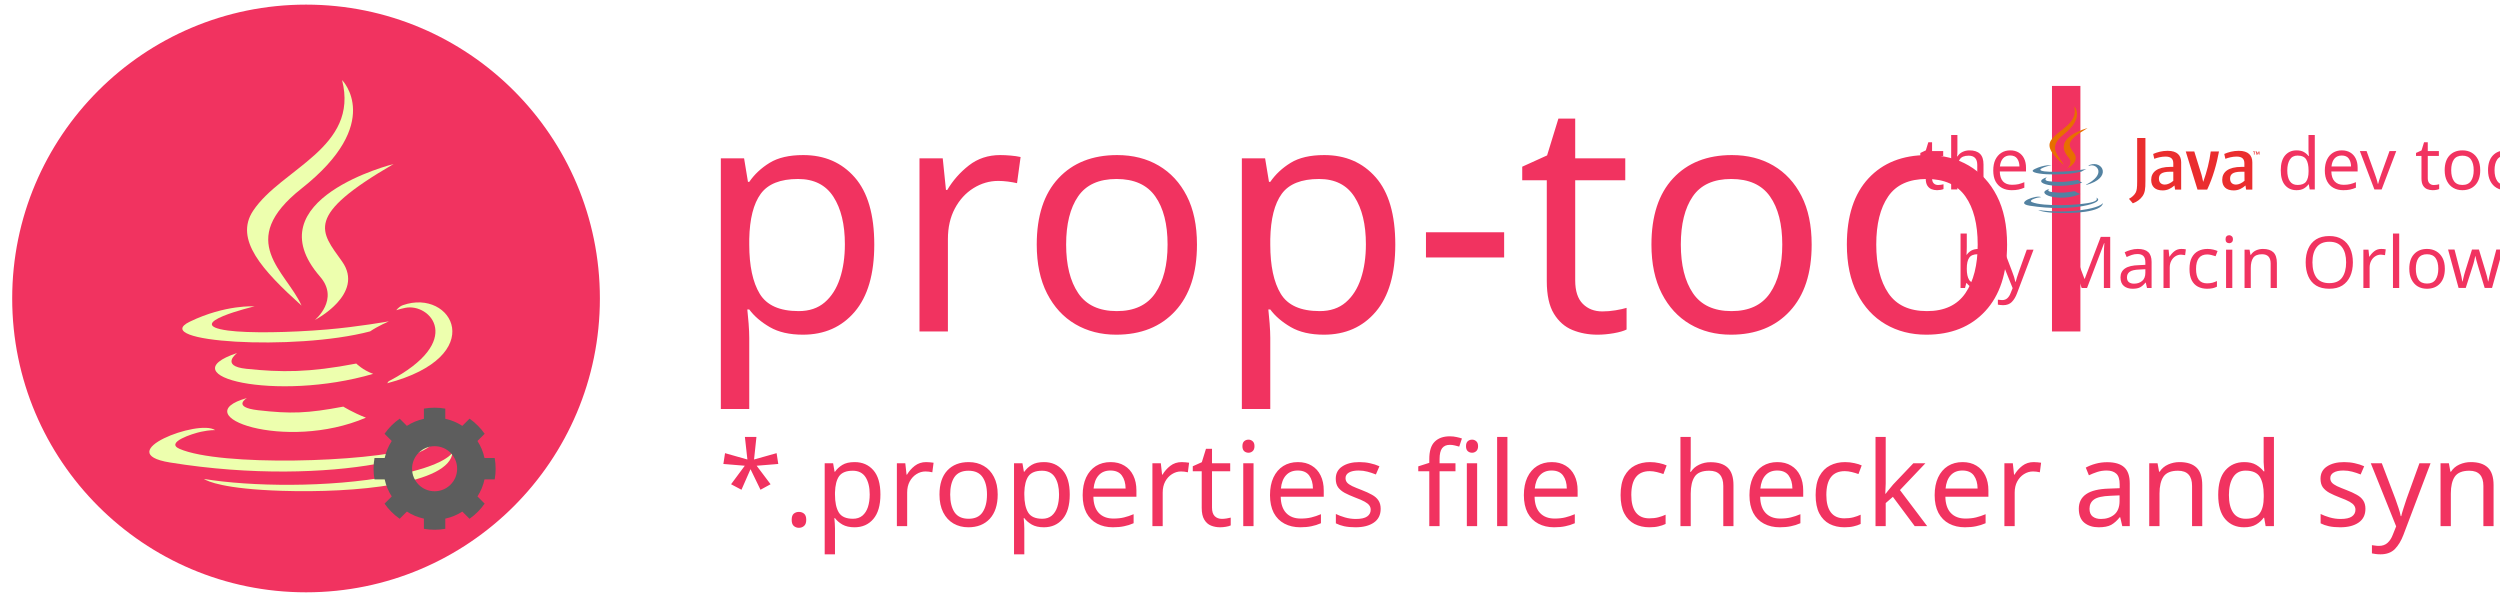
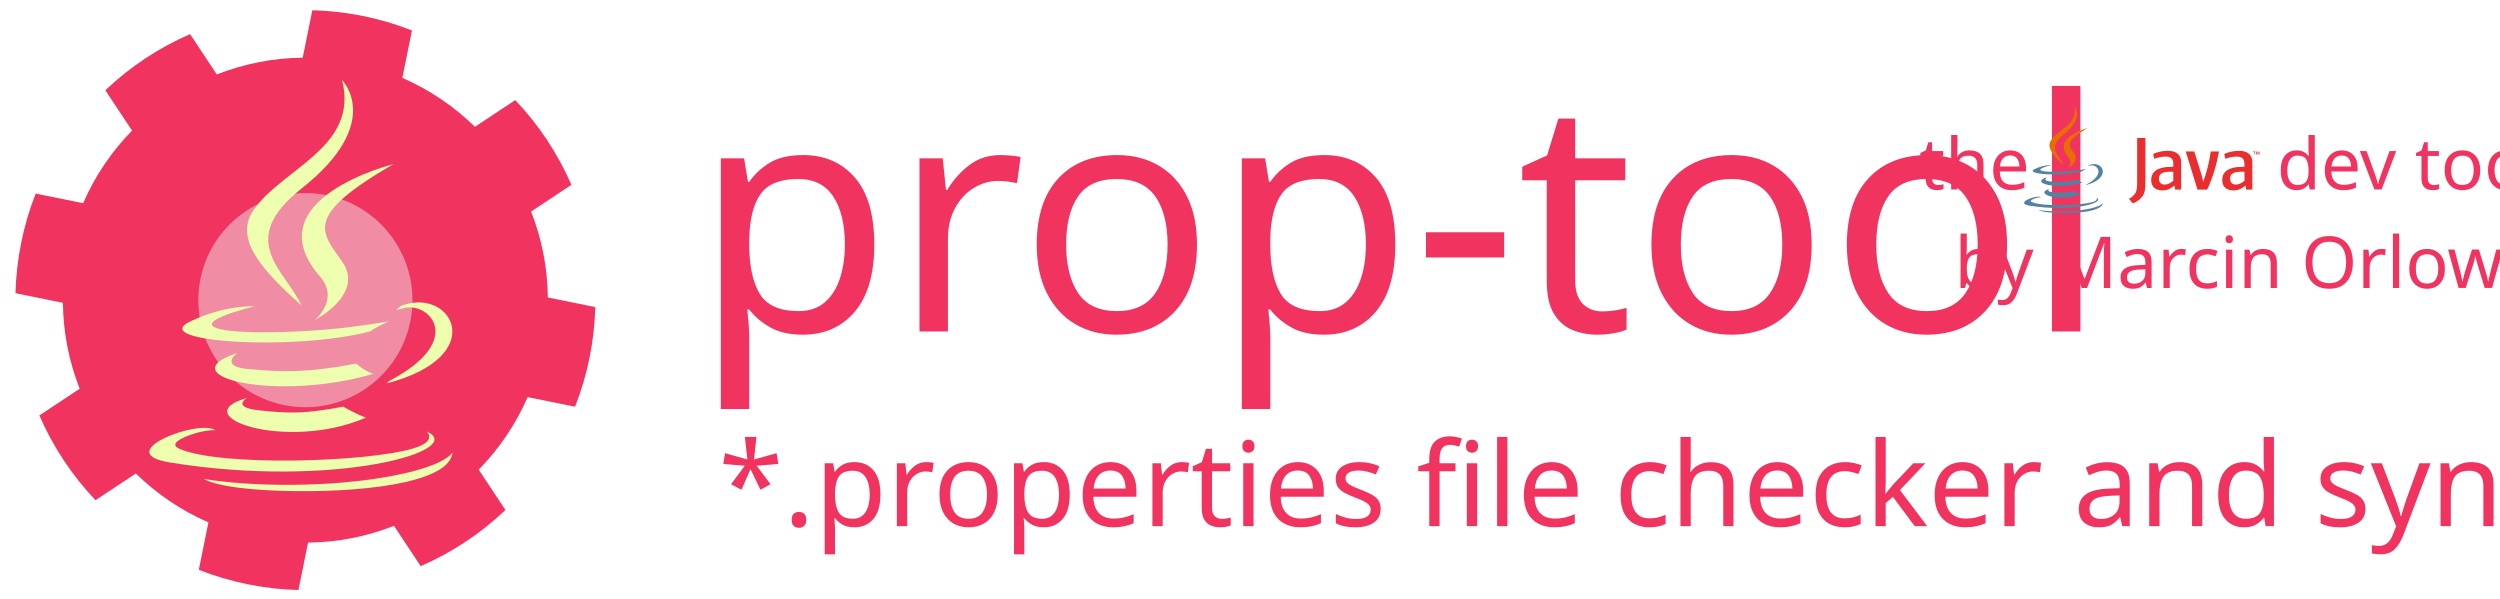
<svg xmlns="http://www.w3.org/2000/svg" width="1420" height="340" viewBox="0 0 375.708 89.958" version="1.1" id="svg8">
  <defs id="defs2">
    <rect x="154.524" y="273.213" width="175.01" height="18.996" id="rect135" />
  </defs>
  <text xml:space="preserve" style="font-style:normal;font-variant:normal;font-weight:normal;font-stretch:normal;font-size:17.639px;line-height:1.25;font-family:'Ubuntu Condensed';-inkscape-font-specification:'Ubuntu Condensed, Normal';font-variant-ligatures:normal;font-variant-caps:normal;font-variant-numeric:normal;font-variant-east-asian:normal;letter-spacing:0px;word-spacing:0px;fill:#f13360;fill-opacity:1;stroke-width:1.052" x="107.993" y="79.072" id="text5759-4">
    <tspan style="font-style:normal;font-variant:normal;font-weight:normal;font-stretch:normal;font-size:17.639px;font-family:'Ubuntu Condensed';-inkscape-font-specification:'Ubuntu Condensed, Normal';font-variant-ligatures:normal;font-variant-caps:normal;font-variant-numeric:normal;font-variant-east-asian:normal;fill:#f13360;fill-opacity:1;stroke-width:1.052" x="107.993" y="79.072" id="tspan139593-1">*.properties file checker and syncing tool</tspan>
  </text>
  <g id="layer5">
    <g id="layer4" style="display:inline">
-       <g transform="matrix(0.1725012,0,0,0.1725012,1.832653,0.6946031)" id="g966" style="display:inline;fill:#f13360;fill-opacity:1;stroke-width:1.396">
-         <ellipse style="fill:#f13360;fill-opacity:1;stroke-width:1.396" cx="256" cy="256" id="circle3822" rx="255.998" ry="256" />
-         <g id="g3854" transform="matrix(0.3800964,0,0,0.3800964,71.11452,272.977)" style="fill:#f13360;fill-opacity:1;stroke-width:1.396" />
-         <g id="g3856" style="fill:#f13360;fill-opacity:1;stroke-width:1.396" />
-         <g id="g3858" style="fill:#f13360;fill-opacity:1;stroke-width:1.396" />
-         <g id="g3860" style="fill:#f13360;fill-opacity:1;stroke-width:1.396" />
-         <g id="g3862" style="fill:#f13360;fill-opacity:1;stroke-width:1.396" />
-         <g id="g3864" style="fill:#f13360;fill-opacity:1;stroke-width:1.396" />
-         <g id="g3866" style="fill:#f13360;fill-opacity:1;stroke-width:1.396" />
-         <g id="g3868" style="fill:#f13360;fill-opacity:1;stroke-width:1.396" />
-         <g id="g3870" style="fill:#f13360;fill-opacity:1;stroke-width:1.396" />
-         <g id="g3872" style="fill:#f13360;fill-opacity:1;stroke-width:1.396" />
-         <g id="g3874" style="fill:#f13360;fill-opacity:1;stroke-width:1.396" />
-         <g id="g3876" style="fill:#f13360;fill-opacity:1;stroke-width:1.396" />
-         <g id="g3878" style="fill:#f13360;fill-opacity:1;stroke-width:1.396" />
-         <g id="g3880" style="fill:#f13360;fill-opacity:1;stroke-width:1.396" />
-         <g id="g3882" style="fill:#f13360;fill-opacity:1;stroke-width:1.396" />
-         <g id="g3884" style="fill:#f13360;fill-opacity:1;stroke-width:1.396" />
+       <g transform="matrix(0.09846095,0,0,0.09846095,20.46295,18.91977)" id="g966" style="display:inline;fill:#f08ca3;fill-opacity:1;stroke-width:2.447">
+         <ellipse style="fill:#f08ca3;fill-opacity:1;stroke-width:2.447" cx="256" cy="256" id="circle3822" rx="255.998" ry="256" />
+         <g id="g3854" transform="matrix(0.3800964,0,0,0.3800964,71.11452,272.977)" style="fill:#f08ca3;fill-opacity:1;stroke-width:2.447" />
+         <g id="g3856" style="fill:#f08ca3;fill-opacity:1;stroke-width:2.447" />
+         <g id="g3858" style="fill:#f08ca3;fill-opacity:1;stroke-width:2.447" />
+         <g id="g3860" style="fill:#f08ca3;fill-opacity:1;stroke-width:2.447" />
+         <g id="g3862" style="fill:#f08ca3;fill-opacity:1;stroke-width:2.447" />
+         <g id="g3864" style="fill:#f08ca3;fill-opacity:1;stroke-width:2.447" />
+         <g id="g3866" style="fill:#f08ca3;fill-opacity:1;stroke-width:2.447" />
+         <g id="g3868" style="fill:#f08ca3;fill-opacity:1;stroke-width:2.447" />
+         <g id="g3870" style="fill:#f08ca3;fill-opacity:1;stroke-width:2.447" />
+         <g id="g3872" style="fill:#f08ca3;fill-opacity:1;stroke-width:2.447" />
+         <g id="g3874" style="fill:#f08ca3;fill-opacity:1;stroke-width:2.447" />
+         <g id="g3876" style="fill:#f08ca3;fill-opacity:1;stroke-width:2.447" />
+         <g id="g3878" style="fill:#f08ca3;fill-opacity:1;stroke-width:2.447" />
+         <g id="g3880" style="fill:#f08ca3;fill-opacity:1;stroke-width:2.447" />
+         <g id="g3882" style="fill:#f08ca3;fill-opacity:1;stroke-width:2.447" />
+         <g id="g3884" style="fill:#f08ca3;fill-opacity:1;stroke-width:2.447" />
+       </g>
+     </g>
+     <g id="layer1" transform="translate(0,-167)" style="display:inline">
+       <flowRoot transform="matrix(0.2645833,0,0,0.2645833,-70.84203,121.4291)" style="font-style:normal;font-weight:normal;font-size:40px;line-height:1.25;font-family:sans-serif;letter-spacing:0px;word-spacing:0px;fill:#000000;fill-opacity:1;stroke:none" id="flowRoot1060" xml:space="preserve">
+         <flowRegion id="flowRegion1062">
+           <rect y="469.906" x="764" height="248" width="1264" id="rect1064" />
+         </flowRegion>
+         <flowPara id="flowPara1066" />
+       </flowRoot>
+       <g id="g5859" style="display:inline;fill:#f13360;fill-opacity:1;stroke-width:2.72" transform="matrix(0.08678656,0.01760552,-0.01760552,0.08678656,69.27279,185.9775)">
+         <g id="g41414" style="fill:#f13360;fill-opacity:1" />
+         <g id="g41417" style="display:inline;fill:#f13360;fill-opacity:1;stroke-width:0.573" transform="matrix(4.750054,0,0,4.750054,-4362.461,2895.217)">
+           <path id="path3844" d="m 949.018,-584.638 12.22,-12.22 c -6.986,-9.995 -15.69,-18.699 -25.685,-25.685 l -12.22,12.22 c -8.682,-5.628 -18.436,-9.741 -28.888,-11.972 v -17.289 c -5.897,-1.043 -11.966,-1.589 -18.162,-1.589 -6.196,0 -12.265,0.546 -18.162,1.589 v 17.289 c -10.452,2.23 -20.205,6.344 -28.888,11.971 l -12.22,-12.22 c -9.995,6.986 -18.699,15.69 -25.685,25.685 l 12.22,12.22 c -5.628,8.682 -9.741,18.436 -11.972,28.888 h -17.289 c -1.043,5.897 -1.589,11.966 -1.589,18.162 0,6.196 0.546,12.265 1.589,18.162 h 17.289 c 2.23,10.452 6.344,20.205 11.972,28.888 l -12.22,12.22 c 6.986,9.995 15.69,18.699 25.685,25.685 l 12.22,-12.22 c 8.682,5.628 18.436,9.741 28.888,11.972 v 17.289 c 5.897,1.043 11.966,1.589 18.162,1.589 6.196,0 12.265,-0.546 18.162,-1.589 v -17.289 c 10.452,-2.23 20.205,-6.344 28.888,-11.972 l 12.22,12.22 c 9.995,-6.986 18.699,-15.69 25.685,-25.685 l -12.22,-12.22 c 5.628,-8.683 9.741,-18.436 11.972,-28.888 h 17.289 c 1.043,-5.897 1.589,-11.966 1.589,-18.162 0,-6.196 -0.546,-12.265 -1.589,-18.162 h -17.289 c -2.231,-10.451 -6.344,-20.204 -11.972,-28.887 z m -72.735,85.306 c -21.128,0 -38.256,-17.128 -38.256,-38.256 0,-21.128 17.128,-38.256 38.256,-38.256 21.128,0 38.256,17.128 38.256,38.256 0,21.128 -17.129,38.256 -38.256,38.256 z" style="fill:#f13360;fill-opacity:1;stroke-width:0.573" />
+         </g>
      </g>
    </g>
    <g id="layer3" style="display:inline" transform="translate(2.594505,-141.6391)">
      <g id="g31745" transform="matrix(0.1788909,0,0,0.1788909,132.7749,179.504)" style="display:inline;stroke-width:4.018">
        <g id="g36065" transform="translate(28.16098,111.5396)" style="stroke-width:4.018">
          <path d="m -577.389,11.153 c 0,0 -13.198,7.675 9.393,10.273 27.369,3.122 41.357,2.675 71.517,-3.034 0,0 7.929,4.972 19.004,9.278 -67.612,28.977 -153.019,-1.678 -99.914,-16.517" fill="#5382a1" id="path31729" style="stroke-width:6.954;fill:#edffae;fill-opacity:1" />
          <path d="m -585.651,-26.661 c 0,0 -14.803,10.958 7.805,13.296 29.236,3.016 52.325,3.263 92.276,-4.43 0,0 5.526,5.602 14.215,8.666 -81.747,23.904 -172.798,1.885 -114.296,-17.532" fill="#5382a1" id="path31731" style="stroke-width:6.954;fill:#edffae;fill-opacity:1" />
          <path d="m -516.001,-90.805 c 16.66,19.18 -4.377,36.44 -4.377,36.44 0,0 42.301,-21.837 22.874,-49.183 -18.144,-25.501 -32.059,-38.172 43.268,-81.859 0,0 -118.238,29.53 -61.765,94.601" fill="#e76f00" id="path31733" style="stroke-width:6.954;fill:#edffae;fill-opacity:1" />
          <path d="m -426.579,39.122 c 0,0 9.767,8.048 -10.757,14.274 -39.026,11.823 -162.432,15.393 -196.714,0.471 -12.323,-5.361 10.786,-12.801 18.056,-14.362 7.581,-1.644 11.914,-1.338 11.914,-1.338 -13.705,-9.654 -88.583,18.957 -38.034,27.151 137.853,22.356 251.292,-10.067 215.535,-26.196" fill="#5382a1" id="path31735" style="stroke-width:6.954;fill:#edffae;fill-opacity:1" />
          <path d="m -571.042,-65.84 c 0,0 -62.772,14.909 -22.229,20.324 17.118,2.292 51.244,1.773 83.031,-0.89 25.978,-2.191 52.063,-6.851 52.063,-6.851 0,0 -9.16,3.923 -15.787,8.448 -63.744,16.765 -186.886,8.966 -151.435,-8.183 29.981,-14.492 54.358,-12.848 54.358,-12.848" fill="#5382a1" id="path31737" style="stroke-width:6.954;fill:#edffae;fill-opacity:1" />
          <path d="m -458.437,-2.898 c 64.799,-33.672 34.838,-66.03 13.926,-61.671 -5.126,1.067 -7.411,1.991 -7.411,1.991 0,0 1.903,-2.981 5.537,-4.271 41.371,-14.545 73.187,42.897 -13.355,65.648 0,9.3e-4 1.003,-0.896 1.302,-1.697" fill="#5382a1" id="path31739" style="stroke-width:6.954;fill:#edffae;fill-opacity:1" />
          <path d="m -497.504,-255.948 c 0,0 35.887,35.899 -34.037,91.101 -56.071,44.281 -12.786,69.53 -0.023,98.377 -32.73,-29.53 -56.749,-55.526 -40.635,-79.72 23.652,-35.515 89.175,-52.734 74.695,-109.757" fill="#e76f00" id="path31741" style="stroke-width:6.954;fill:#edffae;fill-opacity:1" />
          <path d="m -564.675,88.346 c 5.32,0.341 10.884,0.607 16.613,0.79 61.243,1.962 141.293,-5.517 143.361,-32.43 0,0 -4.348,11.157 -51.404,20.017 -53.088,9.991 -118.564,8.824 -157.399,2.421 9.3e-4,-9.3e-4 7.95,6.58 48.829,9.201" fill="#5382a1" id="path31743" style="stroke-width:6.954;fill:#edffae;fill-opacity:1" />
        </g>
      </g>
      <g id="g62051" transform="translate(5.005357,-3.175)">
        <g id="g1083-0" transform="matrix(0.1798368,0,0,0.2216399,138.5953,143.5683)" style="fill:#f1a233;fill-opacity:1;stroke-width:2.532">
          <text xml:space="preserve" style="font-size:243.148px;line-height:1.25;font-family:'a dripping marker';-inkscape-font-specification:'a dripping marker';letter-spacing:0px;word-spacing:0px;fill:#f13360;fill-opacity:1;stroke-width:5.272" x="-210.336" y="255.733" id="text5759" transform="scale(1.110158,0.9007728)">
            <tspan style="font-style:normal;font-variant:normal;font-weight:normal;font-stretch:normal;font-family:'Ubuntu Condensed';-inkscape-font-specification:'Ubuntu Condensed, ';fill:#f13360;fill-opacity:1;stroke-width:5.272" x="-210.336" y="255.733" id="tspan139593">prop-tool</tspan>
          </text>
        </g>
        <g id="g62006" transform="translate(-0.4299215,0.1243635)">
          <text xml:space="preserve" style="font-size:10.767px;line-height:1.25;font-family:'a dripping marker';-inkscape-font-specification:'a dripping marker';letter-spacing:0px;word-spacing:0px;fill:#f1a233;fill-opacity:1;stroke-width:1.052" x="289.142" y="46.337" id="text5759-7-4" transform="translate(-2.594505,141.6391)">
            <tspan style="font-style:normal;font-variant:normal;font-weight:normal;font-stretch:normal;font-family:'Ubuntu Condensed';-inkscape-font-specification:'Ubuntu Condensed, ';fill:#f13360;fill-opacity:1;stroke-width:1.052" x="289.142" y="46.337" id="tspan119569-6">by Marcin Orlowski</tspan>
          </text>
          <g id="g61977" transform="translate(4.453362)">
            <g id="g1083-0-0" transform="matrix(0.06409891,0,0,0.07899872,257.8968,158.571)" style="stroke-width:7.103">
              <text xml:space="preserve" style="font-size:151.305px;line-height:1.25;font-family:'a dripping marker';-inkscape-font-specification:'a dripping marker';letter-spacing:0px;word-spacing:0px;fill:#f1333f;fill-opacity:1;stroke-width:14.79" x="1020.906" y="205.078" id="text5759-7" transform="scale(1.110158,0.9007728)">
                <tspan style="font-style:normal;font-variant:normal;font-weight:normal;font-stretch:normal;font-family:'Ubuntu Condensed';-inkscape-font-specification:'Ubuntu Condensed, ';fill:#f13360;fill-opacity:1;stroke-width:14.79" x="1020.906" y="205.078" id="tspan119569">dev tool</tspan>
              </text>
            </g>
            <text xml:space="preserve" style="font-size:10.767px;line-height:1.25;font-family:'a dripping marker';-inkscape-font-specification:'a dripping marker';letter-spacing:0px;word-spacing:0px;fill:#f1333f;fill-opacity:1;stroke-width:1.052" x="279.392" y="31.525" id="text5759-7-7" transform="translate(-2.594505,141.6391)">
              <tspan style="font-style:normal;font-variant:normal;font-weight:normal;font-stretch:normal;font-family:'Ubuntu Condensed';-inkscape-font-specification:'Ubuntu Condensed, ';fill:#f13360;fill-opacity:1;stroke-width:1.052" x="279.392" y="31.525" id="tspan119569-7">the</tspan>
            </text>
            <g id="g59430" transform="translate(19.69978,54.18139)">
              <g id="g59406" transform="matrix(0.3495944,0,0,0.3495944,167.4595,70.49503)" style="display:inline;stroke-width:2.86">
                <path class="st1" d="m 400.321,122.612 h -0.395 v -0.226 h 1.043 v 0.226 h -0.395 v 1.1 h -0.282 z m 2.114,0.056 v 0 l -0.395,1.043 h -0.169 l -0.395,-1.043 v 0 1.043 h -0.254 v -1.325 h 0.367 l 0.366,0.93 0.367,-0.93 h 0.367 v 1.325 h -0.254 z" id="path54939" style="opacity:1;fill:#ea2d2e;stroke-width:0.806" />
                <path class="st1" d="m 365.672,134.961 c -1.212,1.043 -2.509,1.635 -3.665,1.635 -1.635,0 -2.537,-0.987 -2.537,-2.566 0,-1.72 0.959,-2.96 4.765,-2.96 h 1.41 v 3.891 z m 3.355,3.778 v -11.7 c 0,-2.988 -1.72,-4.962 -5.808,-4.962 -2.396,0 -4.511,0.592 -6.231,1.353 l 0.479,2.086 c 1.353,-0.507 3.101,-0.959 4.793,-0.959 2.368,0 3.383,0.959 3.383,2.932 v 1.494 h -1.156 c -5.751,0 -8.345,2.227 -8.345,5.582 0,2.904 1.72,4.539 4.934,4.539 2.058,0 3.609,-0.846 5.075,-2.114 l 0.254,1.776 h 2.622 z" id="path54941" style="opacity:1;fill:#ea2d2e;stroke-width:0.806" />
                <path id="XMLID_4_" class="st1" d="m 380.22,138.739 h -4.173 l -5.047,-16.38 h 3.665 l 3.129,10.065 0.705,3.017 c 1.579,-4.37 2.707,-8.824 3.242,-13.081 h 3.552 c -0.987,5.413 -2.678,11.334 -5.075,16.38 z" style="opacity:1;fill:#ea2d2e;stroke-width:0.806" />
                <path class="st1" d="m 396.261,134.961 c -1.212,1.043 -2.509,1.635 -3.665,1.635 -1.635,0 -2.537,-0.987 -2.537,-2.566 0,-1.72 0.959,-2.96 4.765,-2.96 h 1.41 z m 3.355,3.778 v -11.7 c 0,-2.988 -1.72,-4.962 -5.836,-4.962 -2.396,0 -4.511,0.592 -6.231,1.353 l 0.479,2.086 c 1.353,-0.507 3.101,-0.959 4.793,-0.959 2.368,0 3.383,0.959 3.383,2.932 v 1.494 h -1.184 c -5.751,0 -8.345,2.227 -8.345,5.582 0,2.904 1.72,4.539 4.934,4.539 2.086,0 3.609,-0.846 5.075,-2.114 l 0.254,1.776 h 2.678 z" id="path54944" style="opacity:1;fill:#ea2d2e;stroke-width:0.806" />
                <path id="XMLID_2_" class="st1" d="m 352.45,141.53 c -0.959,1.41 -2.509,2.509 -4.201,3.129 l -1.663,-1.945 c 1.297,-0.648 2.396,-1.72 2.904,-2.707 0.451,-0.874 0.62,-2.03 0.62,-4.736 v -18.692 h 3.552 v 18.438 c 0.028,3.609 -0.254,5.075 -1.212,6.513 z" style="opacity:1;fill:#ea2d2e;stroke-width:0.806" />
              </g>
              <g id="g31745-8" transform="matrix(0.04649357,0,0,0.04649356,302.2138,113.1923)" style="display:inline;stroke-width:15.462">
                <g id="g36065-9" transform="translate(28.16098,111.5396)" style="stroke-width:15.462">
                  <path d="m -577.389,11.153 c 0,0 -13.198,7.675 9.393,10.273 27.369,3.122 41.357,2.675 71.517,-3.034 0,0 7.929,4.972 19.004,9.278 -67.612,28.977 -153.019,-1.678 -99.914,-16.517" fill="#5382a1" id="path31729-7" style="stroke-width:26.757" />
                  <path d="m -585.651,-26.661 c 0,0 -14.803,10.958 7.805,13.296 29.236,3.016 52.325,3.263 92.276,-4.43 0,0 5.526,5.602 14.215,8.666 -81.747,23.904 -172.798,1.885 -114.296,-17.532" fill="#5382a1" id="path31731-7" style="stroke-width:26.757" />
                  <path d="m -516.001,-90.805 c 16.66,19.18 -4.377,36.44 -4.377,36.44 0,0 42.301,-21.837 22.874,-49.183 -18.144,-25.501 -32.059,-38.172 43.268,-81.859 0,0 -118.238,29.53 -61.765,94.601" fill="#e76f00" id="path31733-6" style="stroke-width:26.757" />
                  <path d="m -426.579,39.122 c 0,0 9.767,8.048 -10.757,14.274 -39.026,11.823 -162.432,15.393 -196.714,0.471 -12.323,-5.361 10.786,-12.801 18.056,-14.362 7.581,-1.644 11.914,-1.338 11.914,-1.338 -13.705,-9.654 -88.583,18.957 -38.034,27.151 137.853,22.356 251.292,-10.067 215.535,-26.196" fill="#5382a1" id="path31735-4" style="stroke-width:26.757" />
                  <path d="m -571.042,-65.84 c 0,0 -62.772,14.909 -22.229,20.324 17.118,2.292 51.244,1.773 83.031,-0.89 25.978,-2.191 52.063,-6.851 52.063,-6.851 0,0 -9.16,3.923 -15.787,8.448 -63.744,16.765 -186.886,8.966 -151.435,-8.183 29.981,-14.492 54.358,-12.848 54.358,-12.848" fill="#5382a1" id="path31737-3" style="stroke-width:26.757" />
                  <path d="m -458.437,-2.898 c 64.799,-33.672 34.838,-66.03 13.926,-61.671 -5.126,1.067 -7.411,1.991 -7.411,1.991 0,0 1.903,-2.981 5.537,-4.271 41.371,-14.545 73.187,42.897 -13.355,65.648 0,9.3e-4 1.003,-0.896 1.302,-1.697" fill="#5382a1" id="path31739-0" style="stroke-width:26.757" />
                  <path d="m -497.504,-255.948 c 0,0 35.887,35.899 -34.037,91.101 -56.071,44.281 -12.786,69.53 -0.023,98.377 -32.73,-29.53 -56.749,-55.526 -40.635,-79.72 23.652,-35.515 89.175,-52.734 74.695,-109.757" fill="#e76f00" id="path31741-3" style="stroke-width:26.757" />
                  <path d="m -564.675,88.346 c 62.199,3.981 157.712,-2.209 159.974,-31.64 0,0 -4.348,11.157 -51.404,20.017 -53.088,9.991 -118.564,8.824 -157.399,2.421 9.3e-4,-9.3e-4 7.95,6.58 48.829,9.201" fill="#5382a1" id="path31743-0" style="stroke-width:26.757" />
                </g>
              </g>
            </g>
          </g>
        </g>
      </g>
    </g>
-     <g id="layer1" transform="translate(0,-167)" style="display:inline">
-       <flowRoot transform="matrix(0.2645833,0,0,0.2645833,-70.84203,121.4291)" style="font-style:normal;font-weight:normal;font-size:40px;line-height:1.25;font-family:sans-serif;letter-spacing:0px;word-spacing:0px;fill:#000000;fill-opacity:1;stroke:none" id="flowRoot1060" xml:space="preserve">
-         <flowRegion id="flowRegion1062">
-           <rect y="469.906" x="764" height="248" width="1264" id="rect1064" />
-         </flowRegion>
-         <flowPara id="flowPara1066" />
-       </flowRoot>
-       <g id="g5859" style="display:inline;stroke-width:2.72" transform="matrix(0.08855428,0,0,0.08855428,-12.286,285.0462)">
-         <g id="g41414" />
-         <g id="g41417" style="display:inline;stroke-width:2.72" transform="translate(5.4102946e-6,1.1968984e-5)">
-           <path id="path3844" d="m 949.018,-584.638 12.22,-12.22 c -6.986,-9.995 -15.69,-18.699 -25.685,-25.685 l -12.22,12.22 c -8.682,-5.628 -18.436,-9.741 -28.888,-11.972 v -17.289 c -5.897,-1.043 -11.966,-1.589 -18.162,-1.589 -6.196,0 -12.265,0.546 -18.162,1.589 v 17.289 c -10.452,2.23 -20.205,6.344 -28.888,11.971 l -12.22,-12.22 c -9.995,6.986 -18.699,15.69 -25.685,25.685 l 12.22,12.22 c -5.628,8.682 -9.741,18.436 -11.972,28.888 h -17.289 c -1.043,5.897 -1.589,11.966 -1.589,18.162 0,6.196 0.546,12.265 1.589,18.162 h 17.289 c 2.23,10.452 6.344,20.205 11.972,28.888 l -12.22,12.22 c 6.986,9.995 15.69,18.699 25.685,25.685 l 12.22,-12.22 c 8.682,5.628 18.436,9.741 28.888,11.972 v 17.289 c 5.897,1.043 11.966,1.589 18.162,1.589 6.196,0 12.265,-0.546 18.162,-1.589 v -17.289 c 10.452,-2.23 20.205,-6.344 28.888,-11.972 l 12.22,12.22 c 9.995,-6.986 18.699,-15.69 25.685,-25.685 l -12.22,-12.22 c 5.628,-8.683 9.741,-18.436 11.972,-28.888 h 17.289 c 1.043,-5.897 1.589,-11.966 1.589,-18.162 0,-6.196 -0.546,-12.265 -1.589,-18.162 h -17.289 c -2.231,-10.451 -6.344,-20.204 -11.972,-28.887 z m -72.735,85.306 c -21.128,0 -38.256,-17.128 -38.256,-38.256 0,-21.128 17.128,-38.256 38.256,-38.256 21.128,0 38.256,17.128 38.256,38.256 0,21.128 -17.129,38.256 -38.256,38.256 z" style="fill:#5d5d5d;stroke-width:2.72;fill-opacity:1" />
-         </g>
-       </g>
-     </g>
  </g>
  <style type="text/css" id="style5764">
	.st0{fill:#76C2AF;}
	.st1{opacity:0.2;fill:#231F20;}
	.st2{fill:#4F5D73;}
	.st3{fill:#E0E0D1;}
</style>
</svg>
